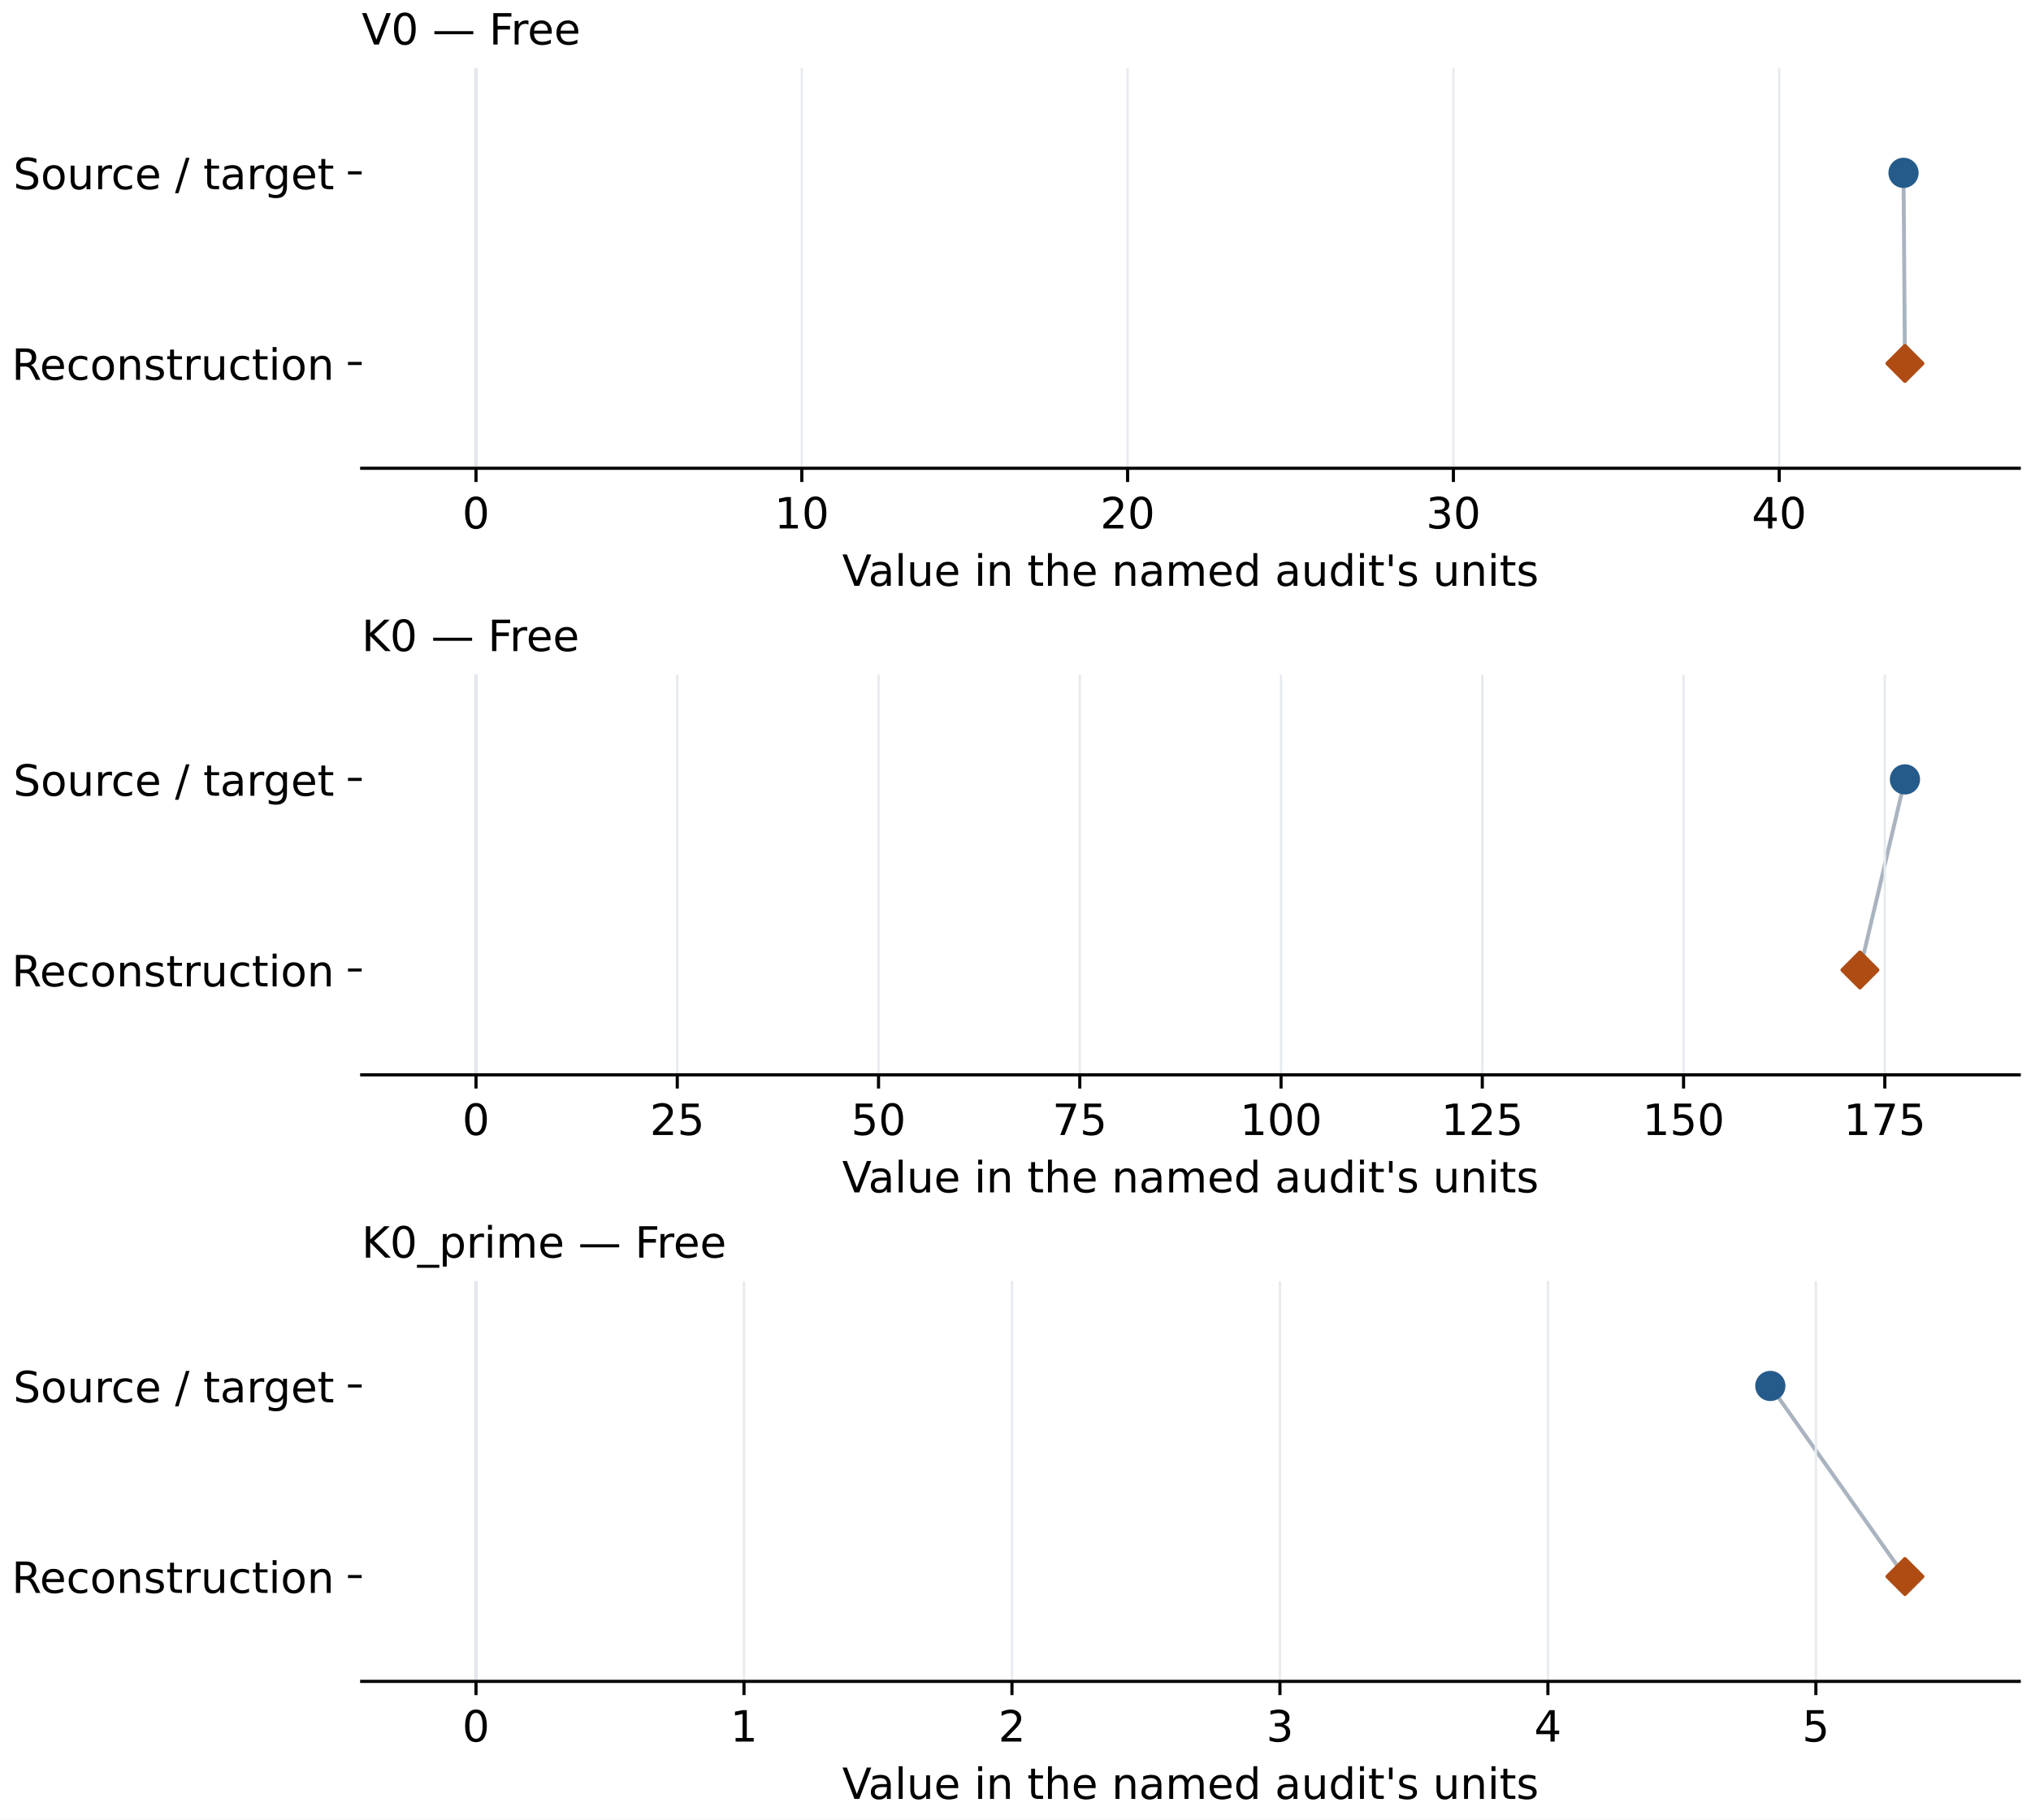
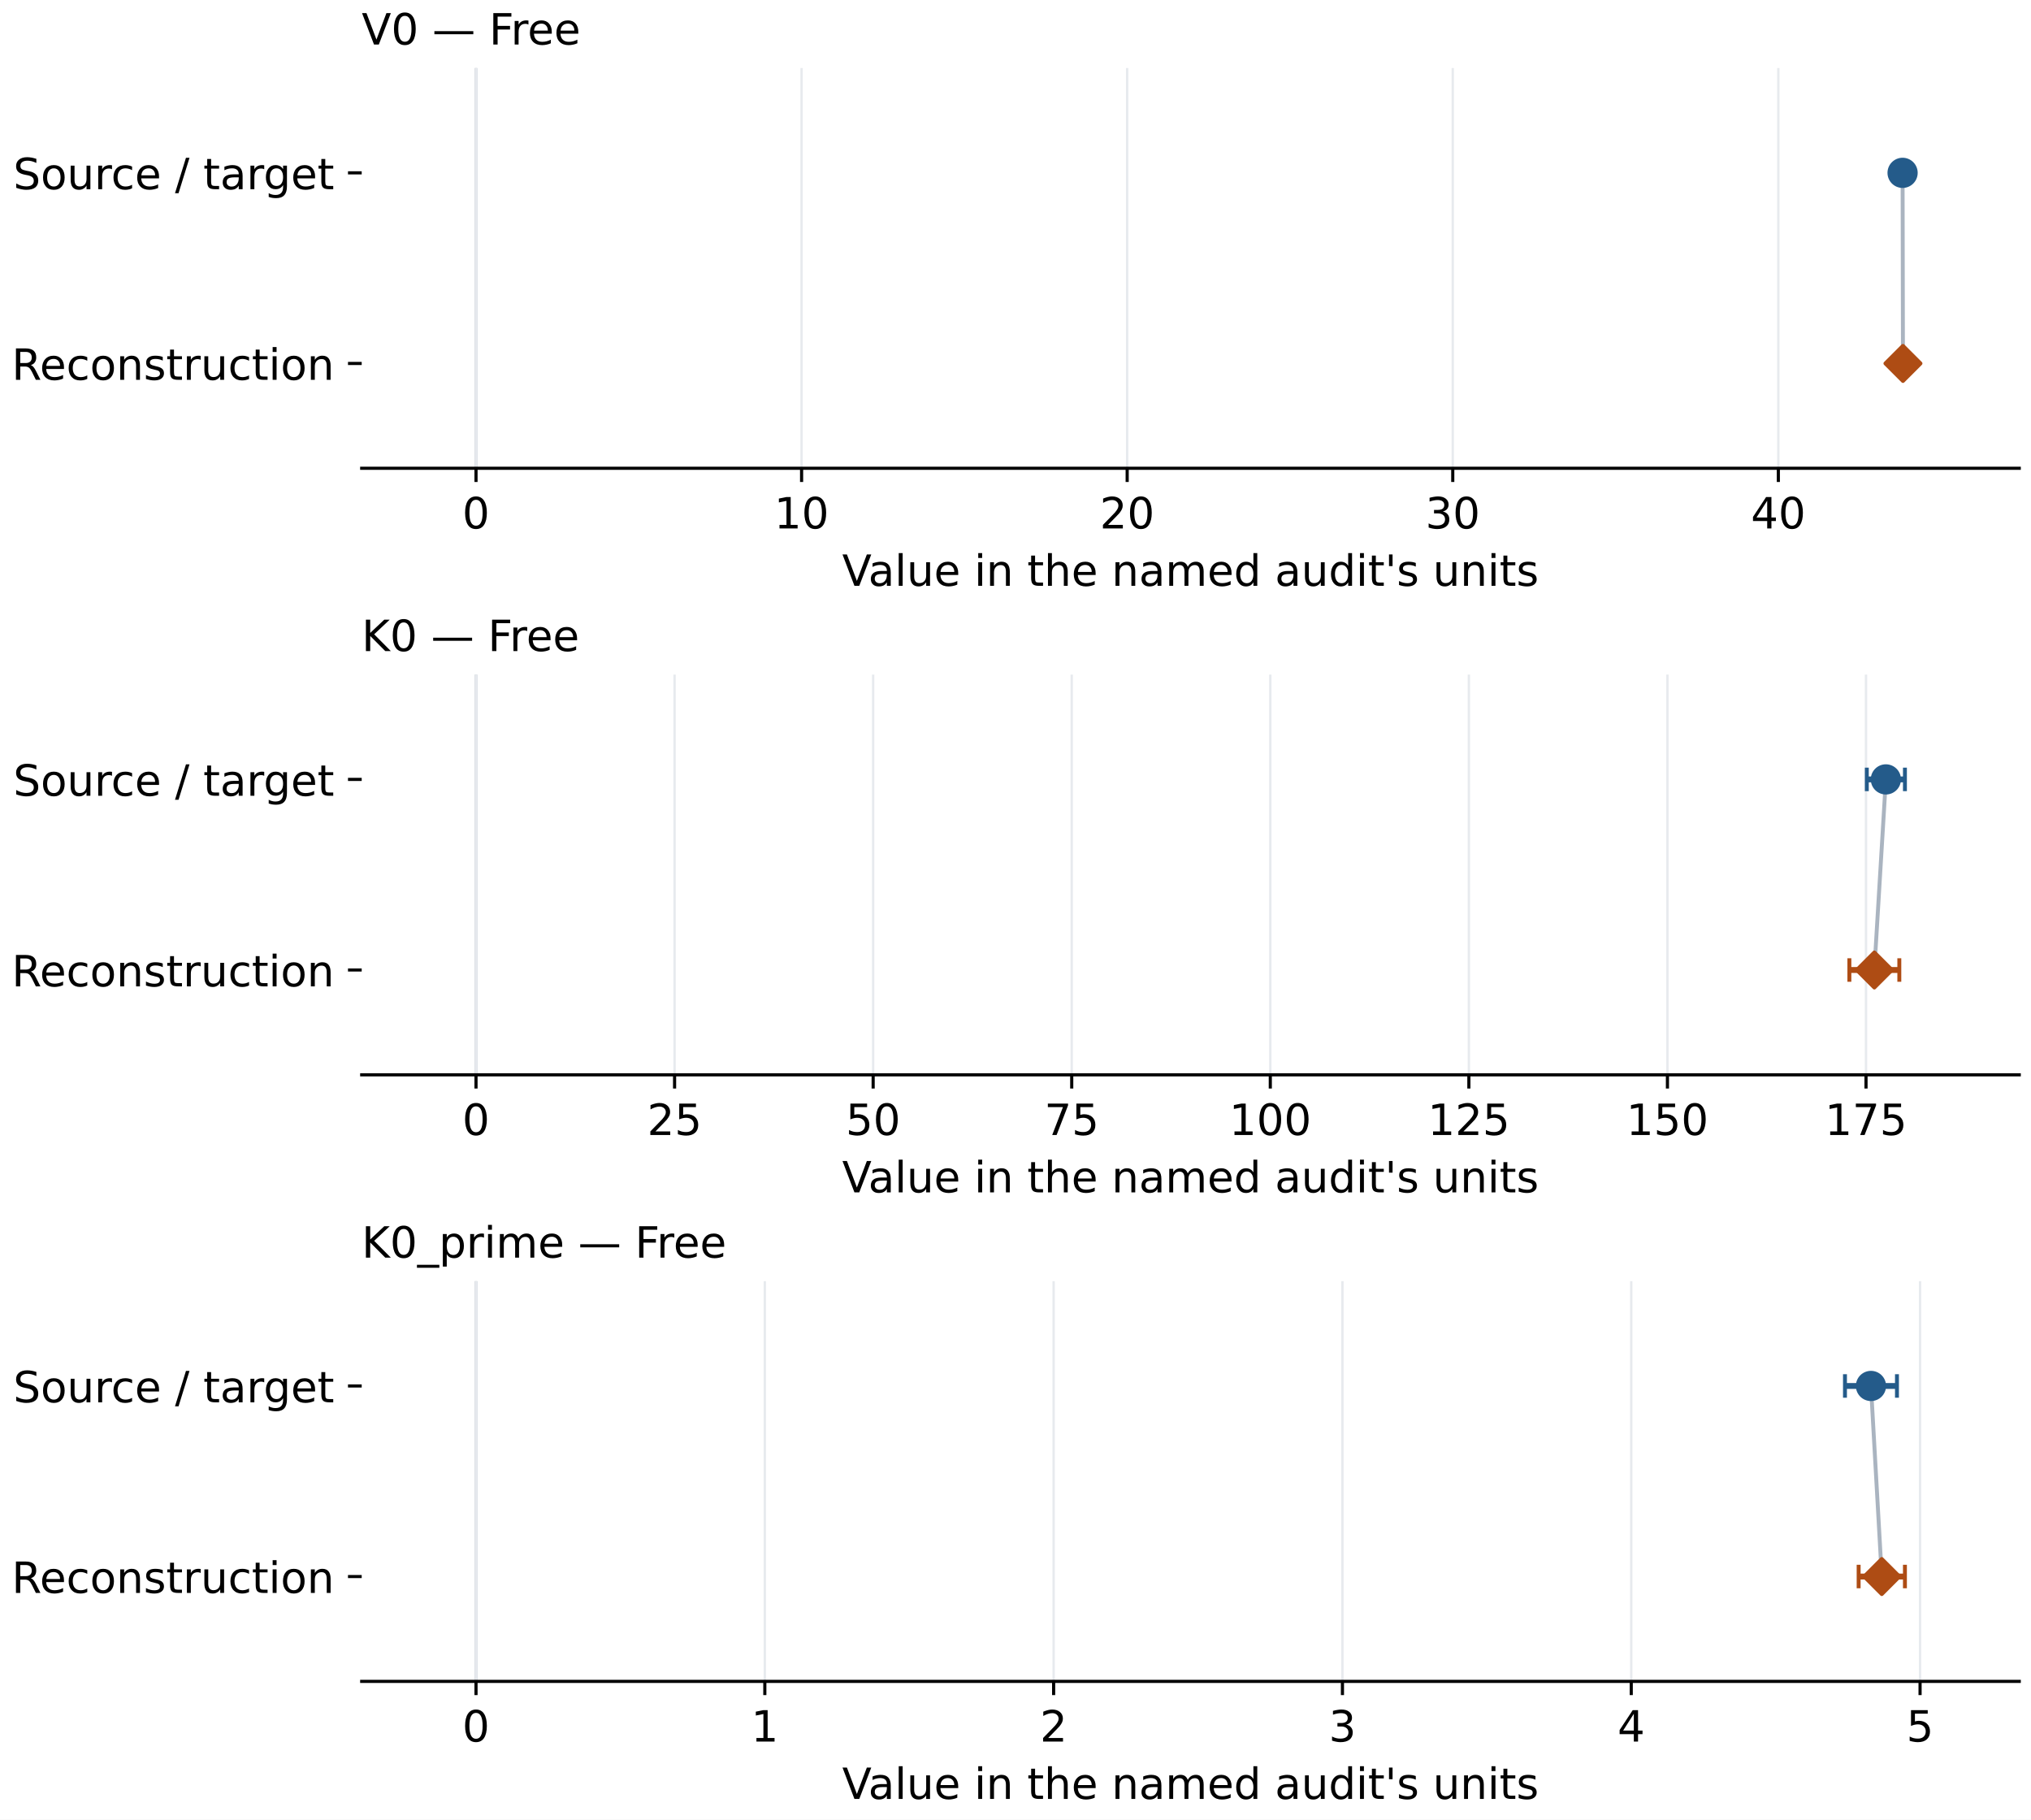
<svg xmlns="http://www.w3.org/2000/svg" xmlns:xlink="http://www.w3.org/1999/xlink" width="518.4pt" height="464.4pt" viewBox="0 0 518.4 464.4" version="1.1">
  <defs>
    <style type="text/css">*{stroke-linejoin: round; stroke-linecap: butt}</style>
  </defs>
  <g id="figure_1">
    <g id="patch_1">
      <path d="M 0 464.4 L 518.4 464.4 L 518.4 0 L 0 0 z " style="fill: #ffffff" />
    </g>
    <g id="axes_1">
      <g id="patch_2">
        <path d="M 92.321 119.508 L 515.4 119.508 L 515.4 17.359 L 92.321 17.359 z " style="fill: #ffffff" />
      </g>
      <g id="line2d_1">
        <path d="M 121.499 119.508 L 121.499 17.359 " clip-path="url(#p881a610187)" style="fill: none; stroke: #c3cad2; stroke-width: 0.7; stroke-linecap: square" />
      </g>
      <g id="line2d_2">
-         <path d="M 485.862 44.112 L 486.222 92.754 " clip-path="url(#p881a610187)" style="fill: none; stroke: #aab4c0; stroke-linecap: square" />
+         <path d="M 485.624 44.112 L 485.718 92.754 " clip-path="url(#p881a610187)" style="fill: none; stroke: #aab4c0; stroke-linecap: square" />
      </g>
      <g id="matplotlib.axis_1">
        <g id="xtick_1">
          <g id="line2d_3">
            <path d="M 121.499 119.508 L 121.499 17.359 " clip-path="url(#p881a610187)" style="fill: none; stroke: #e7eaee; stroke-width: 0.6; stroke-linecap: square" />
          </g>
          <g id="line2d_4">
            <defs>
              <path id="mb45e14ee2d" d="M 0 0 L 0 3.5 " style="stroke: #000000; stroke-width: 0.8" />
            </defs>
            <g>
              <use xlink:href="#mb45e14ee2d" x="121.499" y="119.508" style="stroke: #000000; stroke-width: 0.8" />
            </g>
          </g>
          <g id="text_1">
            <text style="font: 11px 'DejaVu Sans', Arial, sans-serif; text-anchor: middle" x="121.499" y="134.866" transform="rotate(-0 121.4993 134.8662)">0</text>
          </g>
        </g>
        <g id="xtick_2">
          <g id="line2d_5">
-             <path d="M 204.657 119.508 L 204.657 17.359 " clip-path="url(#p881a610187)" style="fill: none; stroke: #e7eaee; stroke-width: 0.6; stroke-linecap: square" />
+             <path d="M 204.602 119.508 L 204.602 17.359 " clip-path="url(#p881a610187)" style="fill: none; stroke: #e7eaee; stroke-width: 0.6; stroke-linecap: square" />
          </g>
          <g id="line2d_6">
            <g>
-               <use xlink:href="#mb45e14ee2d" x="204.657" y="119.508" style="stroke: #000000; stroke-width: 0.8" />
+               <use xlink:href="#mb45e14ee2d" x="204.602" y="119.508" style="stroke: #000000; stroke-width: 0.8" />
            </g>
          </g>
          <g id="text_2">
-             <text style="font: 11px 'DejaVu Sans', Arial, sans-serif; text-anchor: middle" x="204.657" y="134.866" transform="rotate(-0 204.6568 134.8662)">10</text>
+             <text style="font: 11px 'DejaVu Sans', Arial, sans-serif; text-anchor: middle" x="204.602" y="134.866" transform="rotate(-0 204.6023 134.8662)">10</text>
          </g>
        </g>
        <g id="xtick_3">
          <g id="line2d_7">
-             <path d="M 287.814 119.508 L 287.814 17.359 " clip-path="url(#p881a610187)" style="fill: none; stroke: #e7eaee; stroke-width: 0.6; stroke-linecap: square" />
+             <path d="M 287.705 119.508 L 287.705 17.359 " clip-path="url(#p881a610187)" style="fill: none; stroke: #e7eaee; stroke-width: 0.6; stroke-linecap: square" />
          </g>
          <g id="line2d_8">
            <g>
-               <use xlink:href="#mb45e14ee2d" x="287.814" y="119.508" style="stroke: #000000; stroke-width: 0.8" />
+               <use xlink:href="#mb45e14ee2d" x="287.705" y="119.508" style="stroke: #000000; stroke-width: 0.8" />
            </g>
          </g>
          <g id="text_3">
-             <text style="font: 11px 'DejaVu Sans', Arial, sans-serif; text-anchor: middle" x="287.814" y="134.866" transform="rotate(-0 287.8143 134.8662)">20</text>
+             <text style="font: 11px 'DejaVu Sans', Arial, sans-serif; text-anchor: middle" x="287.705" y="134.866" transform="rotate(-0 287.7054 134.8662)">20</text>
          </g>
        </g>
        <g id="xtick_4">
          <g id="line2d_9">
-             <path d="M 370.972 119.508 L 370.972 17.359 " clip-path="url(#p881a610187)" style="fill: none; stroke: #e7eaee; stroke-width: 0.6; stroke-linecap: square" />
+             <path d="M 370.808 119.508 L 370.808 17.359 " clip-path="url(#p881a610187)" style="fill: none; stroke: #e7eaee; stroke-width: 0.6; stroke-linecap: square" />
          </g>
          <g id="line2d_10">
            <g>
-               <use xlink:href="#mb45e14ee2d" x="370.972" y="119.508" style="stroke: #000000; stroke-width: 0.8" />
+               <use xlink:href="#mb45e14ee2d" x="370.808" y="119.508" style="stroke: #000000; stroke-width: 0.8" />
            </g>
          </g>
          <g id="text_4">
-             <text style="font: 11px 'DejaVu Sans', Arial, sans-serif; text-anchor: middle" x="370.972" y="134.866" transform="rotate(-0 370.9718 134.8662)">30</text>
+             <text style="font: 11px 'DejaVu Sans', Arial, sans-serif; text-anchor: middle" x="370.808" y="134.866" transform="rotate(-0 370.8084 134.8662)">30</text>
          </g>
        </g>
        <g id="xtick_5">
          <g id="line2d_11">
-             <path d="M 454.129 119.508 L 454.129 17.359 " clip-path="url(#p881a610187)" style="fill: none; stroke: #e7eaee; stroke-width: 0.6; stroke-linecap: square" />
+             <path d="M 453.911 119.508 L 453.911 17.359 " clip-path="url(#p881a610187)" style="fill: none; stroke: #e7eaee; stroke-width: 0.6; stroke-linecap: square" />
          </g>
          <g id="line2d_12">
            <g>
-               <use xlink:href="#mb45e14ee2d" x="454.129" y="119.508" style="stroke: #000000; stroke-width: 0.8" />
+               <use xlink:href="#mb45e14ee2d" x="453.911" y="119.508" style="stroke: #000000; stroke-width: 0.8" />
            </g>
          </g>
          <g id="text_5">
-             <text style="font: 11px 'DejaVu Sans', Arial, sans-serif; text-anchor: middle" x="454.129" y="134.866" transform="rotate(-0 454.1293 134.8662)">40</text>
+             <text style="font: 11px 'DejaVu Sans', Arial, sans-serif; text-anchor: middle" x="453.911" y="134.866" transform="rotate(-0 453.9115 134.8662)">40</text>
          </g>
        </g>
        <g id="text_6">
          <text style="font: 11px 'DejaVu Sans', Arial, sans-serif; text-anchor: middle" x="303.861" y="149.512" transform="rotate(-0 303.8606 149.5121)">Value in the named audit's units</text>
        </g>
      </g>
      <g id="matplotlib.axis_2">
        <g id="ytick_1">
          <g id="line2d_13">
            <defs>
              <path id="m7f30f8d901" d="M 0 0 L -3.5 0 " style="stroke: #000000; stroke-width: 0.8" />
            </defs>
            <g>
              <use xlink:href="#m7f30f8d901" x="92.321" y="92.754" style="stroke: #000000; stroke-width: 0.8" />
            </g>
          </g>
          <g id="text_7">
            <text style="font: 11px 'DejaVu Sans', Arial, sans-serif; text-anchor: end" x="85.321" y="96.934" transform="rotate(-0 85.32149 96.93362)">Reconstruction</text>
          </g>
        </g>
        <g id="ytick_2">
          <g id="line2d_14">
            <g>
              <use xlink:href="#m7f30f8d901" x="92.321" y="44.112" style="stroke: #000000; stroke-width: 0.8" />
            </g>
          </g>
          <g id="text_8">
            <text style="font: 11px 'DejaVu Sans', Arial, sans-serif; text-anchor: end" x="85.321" y="48.291" transform="rotate(-0 85.32149 48.29107)">Source / target</text>
          </g>
        </g>
      </g>
      <g id="PathCollection_1">
        <defs>
          <path id="m5b1aaaca44" d="M 0 3.354 C 0.89 3.354 1.743 3.001 2.372 2.372 C 3.001 1.743 3.354 0.89 3.354 0 C 3.354 -0.89 3.001 -1.743 2.372 -2.372 C 1.743 -3.001 0.89 -3.354 0 -3.354 C -0.89 -3.354 -1.743 -3.001 -2.372 -2.372 C -3.001 -1.743 -3.354 -0.89 -3.354 0 C -3.354 0.89 -3.001 1.743 -2.372 2.372 C -1.743 3.001 -0.89 3.354 0 3.354 z " style="stroke: #245b8a" />
        </defs>
        <g clip-path="url(#p881a610187)">
-           <use xlink:href="#m5b1aaaca44" x="485.862" y="44.112" style="fill: #245b8a; stroke: #245b8a" />
+           <use xlink:href="#m5b1aaaca44" x="485.624" y="44.112" style="fill: #245b8a; stroke: #245b8a" />
        </g>
      </g>
      <g id="PathCollection_2">
        <defs>
          <path id="m79c71298e6" d="M -0 4.472 L 4.472 0 L 0 -4.472 L -4.472 -0 z " style="stroke: #ae4c14" />
        </defs>
        <g clip-path="url(#p881a610187)">
-           <use xlink:href="#m79c71298e6" x="486.222" y="92.754" style="fill: #ae4c14; stroke: #ae4c14" />
+           <use xlink:href="#m79c71298e6" x="485.718" y="92.754" style="fill: #ae4c14; stroke: #ae4c14" />
+         </g>
+       </g>
+       <g id="LineCollection_1">
+         <path d="M 485.025 44.112 L 486.222 44.112 " clip-path="url(#p881a610187)" style="fill: none; stroke: #245b8a; stroke-width: 1.5" />
+       </g>
+       <g id="line2d_15">
+         <defs>
+           <path id="m002537e231" d="M 0 3 L 0 -3 " style="stroke: #245b8a" />
+         </defs>
+         <g clip-path="url(#p881a610187)">
+           <use xlink:href="#m002537e231" x="485.025" y="44.112" style="fill: #245b8a; stroke: #245b8a" />
+         </g>
+       </g>
+       <g id="line2d_16">
+         <g clip-path="url(#p881a610187)">
+           <use xlink:href="#m002537e231" x="486.222" y="44.112" style="fill: #245b8a; stroke: #245b8a" />
+         </g>
+       </g>
+       <g id="LineCollection_2">
+         <path d="M 485.257 92.754 L 486.18 92.754 " clip-path="url(#p881a610187)" style="fill: none; stroke: #ae4c14; stroke-width: 1.5" />
+       </g>
+       <g id="line2d_17">
+         <defs>
+           <path id="m3def4cd5cd" d="M 0 3 L 0 -3 " style="stroke: #ae4c14" />
+         </defs>
+         <g clip-path="url(#p881a610187)">
+           <use xlink:href="#m3def4cd5cd" x="485.257" y="92.754" style="fill: #ae4c14; stroke: #ae4c14" />
+         </g>
+       </g>
+       <g id="line2d_18">
+         <g clip-path="url(#p881a610187)">
+           <use xlink:href="#m3def4cd5cd" x="486.18" y="92.754" style="fill: #ae4c14; stroke: #ae4c14" />
        </g>
      </g>
      <g id="patch_3">
        <path d="M 92.321 119.508 L 515.4 119.508 " style="fill: none; stroke: #000000; stroke-width: 0.8; stroke-linejoin: miter; stroke-linecap: square" />
      </g>
      <g id="text_9">
        <text style="font: 11px 'DejaVu Sans', Arial, sans-serif; text-anchor: start" x="92.321" y="11.359" transform="rotate(-0 92.32149 11.35852)">V0 — Free</text>
      </g>
    </g>
    <g id="axes_2">
      <g id="patch_4">
        <path d="M 92.321 274.308 L 515.4 274.308 L 515.4 172.159 L 92.321 172.159 z " style="fill: #ffffff" />
      </g>
-       <g id="line2d_15">
+       <g id="line2d_19">
        <path d="M 121.499 274.308 L 121.499 172.159 " clip-path="url(#p8bce2dddd9)" style="fill: none; stroke: #c3cad2; stroke-width: 0.7; stroke-linecap: square" />
      </g>
-       <g id="line2d_16">
-         <path d="M 486.222 198.912 L 474.738 247.554 " clip-path="url(#p8bce2dddd9)" style="fill: none; stroke: #aab4c0; stroke-linecap: square" />
+       <g id="line2d_20">
+         <path d="M 481.356 198.912 L 478.415 247.554 " clip-path="url(#p8bce2dddd9)" style="fill: none; stroke: #aab4c0; stroke-linecap: square" />
      </g>
      <g id="matplotlib.axis_3">
        <g id="xtick_6">
-           <g id="line2d_17">
+           <g id="line2d_21">
            <path d="M 121.499 274.308 L 121.499 172.159 " clip-path="url(#p8bce2dddd9)" style="fill: none; stroke: #e7eaee; stroke-width: 0.6; stroke-linecap: square" />
          </g>
-           <g id="line2d_18">
+           <g id="line2d_22">
            <g>
              <use xlink:href="#mb45e14ee2d" x="121.499" y="274.308" style="stroke: #000000; stroke-width: 0.8" />
            </g>
          </g>
          <g id="text_10">
            <text style="font: 11px 'DejaVu Sans', Arial, sans-serif; text-anchor: middle" x="121.499" y="289.666" transform="rotate(-0 121.4993 289.6662)">0</text>
          </g>
        </g>
        <g id="xtick_7">
-           <g id="line2d_19">
-             <path d="M 172.869 274.308 L 172.869 172.159 " clip-path="url(#p8bce2dddd9)" style="fill: none; stroke: #e7eaee; stroke-width: 0.6; stroke-linecap: square" />
-           </g>
-           <g id="line2d_20">
-             <g>
-               <use xlink:href="#mb45e14ee2d" x="172.869" y="274.308" style="stroke: #000000; stroke-width: 0.8" />
+           <g id="line2d_23">
+             <path d="M 172.183 274.308 L 172.183 172.159 " clip-path="url(#p8bce2dddd9)" style="fill: none; stroke: #e7eaee; stroke-width: 0.6; stroke-linecap: square" />
+           </g>
+           <g id="line2d_24">
+             <g>
+               <use xlink:href="#mb45e14ee2d" x="172.183" y="274.308" style="stroke: #000000; stroke-width: 0.8" />
            </g>
          </g>
          <g id="text_11">
-             <text style="font: 11px 'DejaVu Sans', Arial, sans-serif; text-anchor: middle" x="172.869" y="289.666" transform="rotate(-0 172.8687 289.6662)">25</text>
+             <text style="font: 11px 'DejaVu Sans', Arial, sans-serif; text-anchor: middle" x="172.183" y="289.666" transform="rotate(-0 172.1834 289.6662)">25</text>
          </g>
        </g>
        <g id="xtick_8">
-           <g id="line2d_21">
-             <path d="M 224.238 274.308 L 224.238 172.159 " clip-path="url(#p8bce2dddd9)" style="fill: none; stroke: #e7eaee; stroke-width: 0.6; stroke-linecap: square" />
-           </g>
-           <g id="line2d_22">
-             <g>
-               <use xlink:href="#mb45e14ee2d" x="224.238" y="274.308" style="stroke: #000000; stroke-width: 0.8" />
+           <g id="line2d_25">
+             <path d="M 222.867 274.308 L 222.867 172.159 " clip-path="url(#p8bce2dddd9)" style="fill: none; stroke: #e7eaee; stroke-width: 0.6; stroke-linecap: square" />
+           </g>
+           <g id="line2d_26">
+             <g>
+               <use xlink:href="#mb45e14ee2d" x="222.867" y="274.308" style="stroke: #000000; stroke-width: 0.8" />
            </g>
          </g>
          <g id="text_12">
-             <text style="font: 11px 'DejaVu Sans', Arial, sans-serif; text-anchor: middle" x="224.238" y="289.666" transform="rotate(-0 224.2381 289.6662)">50</text>
+             <text style="font: 11px 'DejaVu Sans', Arial, sans-serif; text-anchor: middle" x="222.867" y="289.666" transform="rotate(-0 222.8675 289.6662)">50</text>
          </g>
        </g>
        <g id="xtick_9">
-           <g id="line2d_23">
-             <path d="M 275.607 274.308 L 275.607 172.159 " clip-path="url(#p8bce2dddd9)" style="fill: none; stroke: #e7eaee; stroke-width: 0.6; stroke-linecap: square" />
-           </g>
-           <g id="line2d_24">
-             <g>
-               <use xlink:href="#mb45e14ee2d" x="275.607" y="274.308" style="stroke: #000000; stroke-width: 0.8" />
+           <g id="line2d_27">
+             <path d="M 273.552 274.308 L 273.552 172.159 " clip-path="url(#p8bce2dddd9)" style="fill: none; stroke: #e7eaee; stroke-width: 0.6; stroke-linecap: square" />
+           </g>
+           <g id="line2d_28">
+             <g>
+               <use xlink:href="#mb45e14ee2d" x="273.552" y="274.308" style="stroke: #000000; stroke-width: 0.8" />
            </g>
          </g>
          <g id="text_13">
-             <text style="font: 11px 'DejaVu Sans', Arial, sans-serif; text-anchor: middle" x="275.607" y="289.666" transform="rotate(-0 275.6075 289.6662)">75</text>
+             <text style="font: 11px 'DejaVu Sans', Arial, sans-serif; text-anchor: middle" x="273.552" y="289.666" transform="rotate(-0 273.5515 289.6662)">75</text>
          </g>
        </g>
        <g id="xtick_10">
-           <g id="line2d_25">
-             <path d="M 326.977 274.308 L 326.977 172.159 " clip-path="url(#p8bce2dddd9)" style="fill: none; stroke: #e7eaee; stroke-width: 0.6; stroke-linecap: square" />
-           </g>
-           <g id="line2d_26">
-             <g>
-               <use xlink:href="#mb45e14ee2d" x="326.977" y="274.308" style="stroke: #000000; stroke-width: 0.8" />
+           <g id="line2d_29">
+             <path d="M 324.236 274.308 L 324.236 172.159 " clip-path="url(#p8bce2dddd9)" style="fill: none; stroke: #e7eaee; stroke-width: 0.6; stroke-linecap: square" />
+           </g>
+           <g id="line2d_30">
+             <g>
+               <use xlink:href="#mb45e14ee2d" x="324.236" y="274.308" style="stroke: #000000; stroke-width: 0.8" />
            </g>
          </g>
          <g id="text_14">
-             <text style="font: 11px 'DejaVu Sans', Arial, sans-serif; text-anchor: middle" x="326.977" y="289.666" transform="rotate(-0 326.9768 289.6662)">100</text>
+             <text style="font: 11px 'DejaVu Sans', Arial, sans-serif; text-anchor: middle" x="324.236" y="289.666" transform="rotate(-0 324.2356 289.6662)">100</text>
          </g>
        </g>
        <g id="xtick_11">
-           <g id="line2d_27">
-             <path d="M 378.346 274.308 L 378.346 172.159 " clip-path="url(#p8bce2dddd9)" style="fill: none; stroke: #e7eaee; stroke-width: 0.6; stroke-linecap: square" />
-           </g>
-           <g id="line2d_28">
-             <g>
-               <use xlink:href="#mb45e14ee2d" x="378.346" y="274.308" style="stroke: #000000; stroke-width: 0.8" />
+           <g id="line2d_31">
+             <path d="M 374.92 274.308 L 374.92 172.159 " clip-path="url(#p8bce2dddd9)" style="fill: none; stroke: #e7eaee; stroke-width: 0.6; stroke-linecap: square" />
+           </g>
+           <g id="line2d_32">
+             <g>
+               <use xlink:href="#mb45e14ee2d" x="374.92" y="274.308" style="stroke: #000000; stroke-width: 0.8" />
            </g>
          </g>
          <g id="text_15">
-             <text style="font: 11px 'DejaVu Sans', Arial, sans-serif; text-anchor: middle" x="378.346" y="289.666" transform="rotate(-0 378.3462 289.6662)">125</text>
+             <text style="font: 11px 'DejaVu Sans', Arial, sans-serif; text-anchor: middle" x="374.92" y="289.666" transform="rotate(-0 374.9197 289.6662)">125</text>
          </g>
        </g>
        <g id="xtick_12">
-           <g id="line2d_29">
-             <path d="M 429.716 274.308 L 429.716 172.159 " clip-path="url(#p8bce2dddd9)" style="fill: none; stroke: #e7eaee; stroke-width: 0.6; stroke-linecap: square" />
-           </g>
-           <g id="line2d_30">
-             <g>
-               <use xlink:href="#mb45e14ee2d" x="429.716" y="274.308" style="stroke: #000000; stroke-width: 0.8" />
+           <g id="line2d_33">
+             <path d="M 425.604 274.308 L 425.604 172.159 " clip-path="url(#p8bce2dddd9)" style="fill: none; stroke: #e7eaee; stroke-width: 0.6; stroke-linecap: square" />
+           </g>
+           <g id="line2d_34">
+             <g>
+               <use xlink:href="#mb45e14ee2d" x="425.604" y="274.308" style="stroke: #000000; stroke-width: 0.8" />
            </g>
          </g>
          <g id="text_16">
-             <text style="font: 11px 'DejaVu Sans', Arial, sans-serif; text-anchor: middle" x="429.716" y="289.666" transform="rotate(-0 429.7156 289.6662)">150</text>
+             <text style="font: 11px 'DejaVu Sans', Arial, sans-serif; text-anchor: middle" x="425.604" y="289.666" transform="rotate(-0 425.6038 289.6662)">150</text>
          </g>
        </g>
        <g id="xtick_13">
-           <g id="line2d_31">
-             <path d="M 481.085 274.308 L 481.085 172.159 " clip-path="url(#p8bce2dddd9)" style="fill: none; stroke: #e7eaee; stroke-width: 0.6; stroke-linecap: square" />
-           </g>
-           <g id="line2d_32">
-             <g>
-               <use xlink:href="#mb45e14ee2d" x="481.085" y="274.308" style="stroke: #000000; stroke-width: 0.8" />
+           <g id="line2d_35">
+             <path d="M 476.288 274.308 L 476.288 172.159 " clip-path="url(#p8bce2dddd9)" style="fill: none; stroke: #e7eaee; stroke-width: 0.6; stroke-linecap: square" />
+           </g>
+           <g id="line2d_36">
+             <g>
+               <use xlink:href="#mb45e14ee2d" x="476.288" y="274.308" style="stroke: #000000; stroke-width: 0.8" />
            </g>
          </g>
          <g id="text_17">
-             <text style="font: 11px 'DejaVu Sans', Arial, sans-serif; text-anchor: middle" x="481.085" y="289.666" transform="rotate(-0 481.085 289.6662)">175</text>
+             <text style="font: 11px 'DejaVu Sans', Arial, sans-serif; text-anchor: middle" x="476.288" y="289.666" transform="rotate(-0 476.2879 289.6662)">175</text>
          </g>
        </g>
        <g id="text_18">
          <text style="font: 11px 'DejaVu Sans', Arial, sans-serif; text-anchor: middle" x="303.861" y="304.312" transform="rotate(-0 303.8606 304.3121)">Value in the named audit's units</text>
        </g>
      </g>
      <g id="matplotlib.axis_4">
        <g id="ytick_3">
-           <g id="line2d_33">
+           <g id="line2d_37">
            <g>
              <use xlink:href="#m7f30f8d901" x="92.321" y="247.554" style="stroke: #000000; stroke-width: 0.8" />
            </g>
          </g>
          <g id="text_19">
            <text style="font: 11px 'DejaVu Sans', Arial, sans-serif; text-anchor: end" x="85.321" y="251.734" transform="rotate(-0 85.32149 251.7336)">Reconstruction</text>
          </g>
        </g>
        <g id="ytick_4">
-           <g id="line2d_34">
+           <g id="line2d_38">
            <g>
              <use xlink:href="#m7f30f8d901" x="92.321" y="198.912" style="stroke: #000000; stroke-width: 0.8" />
            </g>
          </g>
          <g id="text_20">
            <text style="font: 11px 'DejaVu Sans', Arial, sans-serif; text-anchor: end" x="85.321" y="203.091" transform="rotate(-0 85.32149 203.0911)">Source / target</text>
          </g>
        </g>
      </g>
      <g id="PathCollection_3">
        <g clip-path="url(#p8bce2dddd9)">
-           <use xlink:href="#m5b1aaaca44" x="486.222" y="198.912" style="fill: #245b8a; stroke: #245b8a" />
+           <use xlink:href="#m5b1aaaca44" x="481.356" y="198.912" style="fill: #245b8a; stroke: #245b8a" />
        </g>
      </g>
      <g id="PathCollection_4">
        <g clip-path="url(#p8bce2dddd9)">
-           <use xlink:href="#m79c71298e6" x="474.738" y="247.554" style="fill: #ae4c14; stroke: #ae4c14" />
+           <use xlink:href="#m79c71298e6" x="478.415" y="247.554" style="fill: #ae4c14; stroke: #ae4c14" />
+         </g>
+       </g>
+       <g id="LineCollection_3">
+         <path d="M 476.491 198.912 L 486.222 198.912 " clip-path="url(#p8bce2dddd9)" style="fill: none; stroke: #245b8a; stroke-width: 1.5" />
+       </g>
+       <g id="line2d_39">
+         <g clip-path="url(#p8bce2dddd9)">
+           <use xlink:href="#m002537e231" x="476.491" y="198.912" style="fill: #245b8a; stroke: #245b8a" />
+         </g>
+       </g>
+       <g id="line2d_40">
+         <g clip-path="url(#p8bce2dddd9)">
+           <use xlink:href="#m002537e231" x="486.222" y="198.912" style="fill: #245b8a; stroke: #245b8a" />
+         </g>
+       </g>
+       <g id="LineCollection_4">
+         <path d="M 472.041 247.554 L 484.789 247.554 " clip-path="url(#p8bce2dddd9)" style="fill: none; stroke: #ae4c14; stroke-width: 1.5" />
+       </g>
+       <g id="line2d_41">
+         <g clip-path="url(#p8bce2dddd9)">
+           <use xlink:href="#m3def4cd5cd" x="472.041" y="247.554" style="fill: #ae4c14; stroke: #ae4c14" />
+         </g>
+       </g>
+       <g id="line2d_42">
+         <g clip-path="url(#p8bce2dddd9)">
+           <use xlink:href="#m3def4cd5cd" x="484.789" y="247.554" style="fill: #ae4c14; stroke: #ae4c14" />
        </g>
      </g>
      <g id="patch_5">
        <path d="M 92.321 274.308 L 515.4 274.308 " style="fill: none; stroke: #000000; stroke-width: 0.8; stroke-linejoin: miter; stroke-linecap: square" />
      </g>
      <g id="text_21">
        <text style="font: 11px 'DejaVu Sans', Arial, sans-serif; text-anchor: start" x="92.321" y="166.159" transform="rotate(-0 92.32149 166.1585)">K0 — Free</text>
      </g>
    </g>
    <g id="axes_3">
      <g id="patch_6">
        <path d="M 92.321 429.108 L 515.4 429.108 L 515.4 326.959 L 92.321 326.959 z " style="fill: #ffffff" />
      </g>
-       <g id="line2d_35">
+       <g id="line2d_43">
        <path d="M 121.499 429.108 L 121.499 326.959 " clip-path="url(#p3969492e78)" style="fill: none; stroke: #c3cad2; stroke-width: 0.7; stroke-linecap: square" />
      </g>
-       <g id="line2d_36">
-         <path d="M 451.865 353.712 L 486.222 402.354 " clip-path="url(#p3969492e78)" style="fill: none; stroke: #aab4c0; stroke-linecap: square" />
+       <g id="line2d_44">
+         <path d="M 477.553 353.712 L 480.314 402.354 " clip-path="url(#p3969492e78)" style="fill: none; stroke: #aab4c0; stroke-linecap: square" />
      </g>
      <g id="matplotlib.axis_5">
        <g id="xtick_14">
-           <g id="line2d_37">
+           <g id="line2d_45">
            <path d="M 121.499 429.108 L 121.499 326.959 " clip-path="url(#p3969492e78)" style="fill: none; stroke: #e7eaee; stroke-width: 0.6; stroke-linecap: square" />
          </g>
-           <g id="line2d_38">
+           <g id="line2d_46">
            <g>
              <use xlink:href="#mb45e14ee2d" x="121.499" y="429.108" style="stroke: #000000; stroke-width: 0.8" />
            </g>
          </g>
          <g id="text_22">
            <text style="font: 11px 'DejaVu Sans', Arial, sans-serif; text-anchor: middle" x="121.499" y="444.466" transform="rotate(-0 121.4993 444.4662)">0</text>
          </g>
        </g>
        <g id="xtick_15">
-           <g id="line2d_39">
-             <path d="M 189.898 429.108 L 189.898 326.959 " clip-path="url(#p3969492e78)" style="fill: none; stroke: #e7eaee; stroke-width: 0.6; stroke-linecap: square" />
-           </g>
-           <g id="line2d_40">
-             <g>
-               <use xlink:href="#mb45e14ee2d" x="189.898" y="429.108" style="stroke: #000000; stroke-width: 0.8" />
+           <g id="line2d_47">
+             <path d="M 195.216 429.108 L 195.216 326.959 " clip-path="url(#p3969492e78)" style="fill: none; stroke: #e7eaee; stroke-width: 0.6; stroke-linecap: square" />
+           </g>
+           <g id="line2d_48">
+             <g>
+               <use xlink:href="#mb45e14ee2d" x="195.216" y="429.108" style="stroke: #000000; stroke-width: 0.8" />
            </g>
          </g>
          <g id="text_23">
-             <text style="font: 11px 'DejaVu Sans', Arial, sans-serif; text-anchor: middle" x="189.898" y="444.466" transform="rotate(-0 189.898 444.4662)">1</text>
+             <text style="font: 11px 'DejaVu Sans', Arial, sans-serif; text-anchor: middle" x="195.216" y="444.466" transform="rotate(-0 195.2163 444.4662)">1</text>
          </g>
        </g>
        <g id="xtick_16">
-           <g id="line2d_41">
-             <path d="M 258.297 429.108 L 258.297 326.959 " clip-path="url(#p3969492e78)" style="fill: none; stroke: #e7eaee; stroke-width: 0.6; stroke-linecap: square" />
-           </g>
-           <g id="line2d_42">
-             <g>
-               <use xlink:href="#mb45e14ee2d" x="258.297" y="429.108" style="stroke: #000000; stroke-width: 0.8" />
+           <g id="line2d_49">
+             <path d="M 268.933 429.108 L 268.933 326.959 " clip-path="url(#p3969492e78)" style="fill: none; stroke: #e7eaee; stroke-width: 0.6; stroke-linecap: square" />
+           </g>
+           <g id="line2d_50">
+             <g>
+               <use xlink:href="#mb45e14ee2d" x="268.933" y="429.108" style="stroke: #000000; stroke-width: 0.8" />
            </g>
          </g>
          <g id="text_24">
-             <text style="font: 11px 'DejaVu Sans', Arial, sans-serif; text-anchor: middle" x="258.297" y="444.466" transform="rotate(-0 258.2967 444.4662)">2</text>
+             <text style="font: 11px 'DejaVu Sans', Arial, sans-serif; text-anchor: middle" x="268.933" y="444.466" transform="rotate(-0 268.9333 444.4662)">2</text>
          </g>
        </g>
        <g id="xtick_17">
-           <g id="line2d_43">
-             <path d="M 326.695 429.108 L 326.695 326.959 " clip-path="url(#p3969492e78)" style="fill: none; stroke: #e7eaee; stroke-width: 0.6; stroke-linecap: square" />
-           </g>
-           <g id="line2d_44">
-             <g>
-               <use xlink:href="#mb45e14ee2d" x="326.695" y="429.108" style="stroke: #000000; stroke-width: 0.8" />
+           <g id="line2d_51">
+             <path d="M 342.65 429.108 L 342.65 326.959 " clip-path="url(#p3969492e78)" style="fill: none; stroke: #e7eaee; stroke-width: 0.6; stroke-linecap: square" />
+           </g>
+           <g id="line2d_52">
+             <g>
+               <use xlink:href="#mb45e14ee2d" x="342.65" y="429.108" style="stroke: #000000; stroke-width: 0.8" />
            </g>
          </g>
          <g id="text_25">
-             <text style="font: 11px 'DejaVu Sans', Arial, sans-serif; text-anchor: middle" x="326.695" y="444.466" transform="rotate(-0 326.6953 444.4662)">3</text>
+             <text style="font: 11px 'DejaVu Sans', Arial, sans-serif; text-anchor: middle" x="342.65" y="444.466" transform="rotate(-0 342.6504 444.4662)">3</text>
          </g>
        </g>
        <g id="xtick_18">
-           <g id="line2d_45">
-             <path d="M 395.094 429.108 L 395.094 326.959 " clip-path="url(#p3969492e78)" style="fill: none; stroke: #e7eaee; stroke-width: 0.6; stroke-linecap: square" />
-           </g>
-           <g id="line2d_46">
-             <g>
-               <use xlink:href="#mb45e14ee2d" x="395.094" y="429.108" style="stroke: #000000; stroke-width: 0.8" />
+           <g id="line2d_53">
+             <path d="M 416.367 429.108 L 416.367 326.959 " clip-path="url(#p3969492e78)" style="fill: none; stroke: #e7eaee; stroke-width: 0.6; stroke-linecap: square" />
+           </g>
+           <g id="line2d_54">
+             <g>
+               <use xlink:href="#mb45e14ee2d" x="416.367" y="429.108" style="stroke: #000000; stroke-width: 0.8" />
            </g>
          </g>
          <g id="text_26">
-             <text style="font: 11px 'DejaVu Sans', Arial, sans-serif; text-anchor: middle" x="395.094" y="444.466" transform="rotate(-0 395.094 444.4662)">4</text>
+             <text style="font: 11px 'DejaVu Sans', Arial, sans-serif; text-anchor: middle" x="416.367" y="444.466" transform="rotate(-0 416.3674 444.4662)">4</text>
          </g>
        </g>
        <g id="xtick_19">
-           <g id="line2d_47">
-             <path d="M 463.493 429.108 L 463.493 326.959 " clip-path="url(#p3969492e78)" style="fill: none; stroke: #e7eaee; stroke-width: 0.6; stroke-linecap: square" />
-           </g>
-           <g id="line2d_48">
-             <g>
-               <use xlink:href="#mb45e14ee2d" x="463.493" y="429.108" style="stroke: #000000; stroke-width: 0.8" />
+           <g id="line2d_55">
+             <path d="M 490.084 429.108 L 490.084 326.959 " clip-path="url(#p3969492e78)" style="fill: none; stroke: #e7eaee; stroke-width: 0.6; stroke-linecap: square" />
+           </g>
+           <g id="line2d_56">
+             <g>
+               <use xlink:href="#mb45e14ee2d" x="490.084" y="429.108" style="stroke: #000000; stroke-width: 0.8" />
            </g>
          </g>
          <g id="text_27">
-             <text style="font: 11px 'DejaVu Sans', Arial, sans-serif; text-anchor: middle" x="463.493" y="444.466" transform="rotate(-0 463.4927 444.4662)">5</text>
+             <text style="font: 11px 'DejaVu Sans', Arial, sans-serif; text-anchor: middle" x="490.084" y="444.466" transform="rotate(-0 490.0844 444.4662)">5</text>
          </g>
        </g>
        <g id="text_28">
          <text style="font: 11px 'DejaVu Sans', Arial, sans-serif; text-anchor: middle" x="303.861" y="459.112" transform="rotate(-0 303.8606 459.1121)">Value in the named audit's units</text>
        </g>
      </g>
      <g id="matplotlib.axis_6">
        <g id="ytick_5">
-           <g id="line2d_49">
+           <g id="line2d_57">
            <g>
              <use xlink:href="#m7f30f8d901" x="92.321" y="402.354" style="stroke: #000000; stroke-width: 0.8" />
            </g>
          </g>
          <g id="text_29">
            <text style="font: 11px 'DejaVu Sans', Arial, sans-serif; text-anchor: end" x="85.321" y="406.534" transform="rotate(-0 85.32149 406.5336)">Reconstruction</text>
          </g>
        </g>
        <g id="ytick_6">
-           <g id="line2d_50">
+           <g id="line2d_58">
            <g>
              <use xlink:href="#m7f30f8d901" x="92.321" y="353.712" style="stroke: #000000; stroke-width: 0.8" />
            </g>
          </g>
          <g id="text_30">
            <text style="font: 11px 'DejaVu Sans', Arial, sans-serif; text-anchor: end" x="85.321" y="357.891" transform="rotate(-0 85.32149 357.8911)">Source / target</text>
          </g>
        </g>
      </g>
      <g id="PathCollection_5">
        <g clip-path="url(#p3969492e78)">
-           <use xlink:href="#m5b1aaaca44" x="451.865" y="353.712" style="fill: #245b8a; stroke: #245b8a" />
+           <use xlink:href="#m5b1aaaca44" x="477.553" y="353.712" style="fill: #245b8a; stroke: #245b8a" />
        </g>
      </g>
      <g id="PathCollection_6">
        <g clip-path="url(#p3969492e78)">
-           <use xlink:href="#m79c71298e6" x="486.222" y="402.354" style="fill: #ae4c14; stroke: #ae4c14" />
+           <use xlink:href="#m79c71298e6" x="480.314" y="402.354" style="fill: #ae4c14; stroke: #ae4c14" />
+         </g>
+       </g>
+       <g id="LineCollection_5">
+         <path d="M 470.918 353.712 L 484.187 353.712 " clip-path="url(#p3969492e78)" style="fill: none; stroke: #245b8a; stroke-width: 1.5" />
+       </g>
+       <g id="line2d_59">
+         <g clip-path="url(#p3969492e78)">
+           <use xlink:href="#m002537e231" x="470.918" y="353.712" style="fill: #245b8a; stroke: #245b8a" />
+         </g>
+       </g>
+       <g id="line2d_60">
+         <g clip-path="url(#p3969492e78)">
+           <use xlink:href="#m002537e231" x="484.187" y="353.712" style="fill: #245b8a; stroke: #245b8a" />
+         </g>
+       </g>
+       <g id="LineCollection_6">
+         <path d="M 474.406 402.354 L 486.222 402.354 " clip-path="url(#p3969492e78)" style="fill: none; stroke: #ae4c14; stroke-width: 1.5" />
+       </g>
+       <g id="line2d_61">
+         <g clip-path="url(#p3969492e78)">
+           <use xlink:href="#m3def4cd5cd" x="474.406" y="402.354" style="fill: #ae4c14; stroke: #ae4c14" />
+         </g>
+       </g>
+       <g id="line2d_62">
+         <g clip-path="url(#p3969492e78)">
+           <use xlink:href="#m3def4cd5cd" x="486.222" y="402.354" style="fill: #ae4c14; stroke: #ae4c14" />
        </g>
      </g>
      <g id="patch_7">
        <path d="M 92.321 429.108 L 515.4 429.108 " style="fill: none; stroke: #000000; stroke-width: 0.8; stroke-linejoin: miter; stroke-linecap: square" />
      </g>
      <g id="text_31">
        <text style="font: 11px 'DejaVu Sans', Arial, sans-serif; text-anchor: start" x="92.321" y="320.959" transform="rotate(-0 92.32149 320.9585)">K0_prime — Free</text>
      </g>
    </g>
  </g>
  <defs>
    <clipPath id="p881a610187">
      <rect x="92.321" y="17.359" width="423.078" height="102.149" />
    </clipPath>
    <clipPath id="p8bce2dddd9">
      <rect x="92.321" y="172.159" width="423.078" height="102.149" />
    </clipPath>
    <clipPath id="p3969492e78">
      <rect x="92.321" y="326.959" width="423.078" height="102.149" />
    </clipPath>
  </defs>
</svg>
